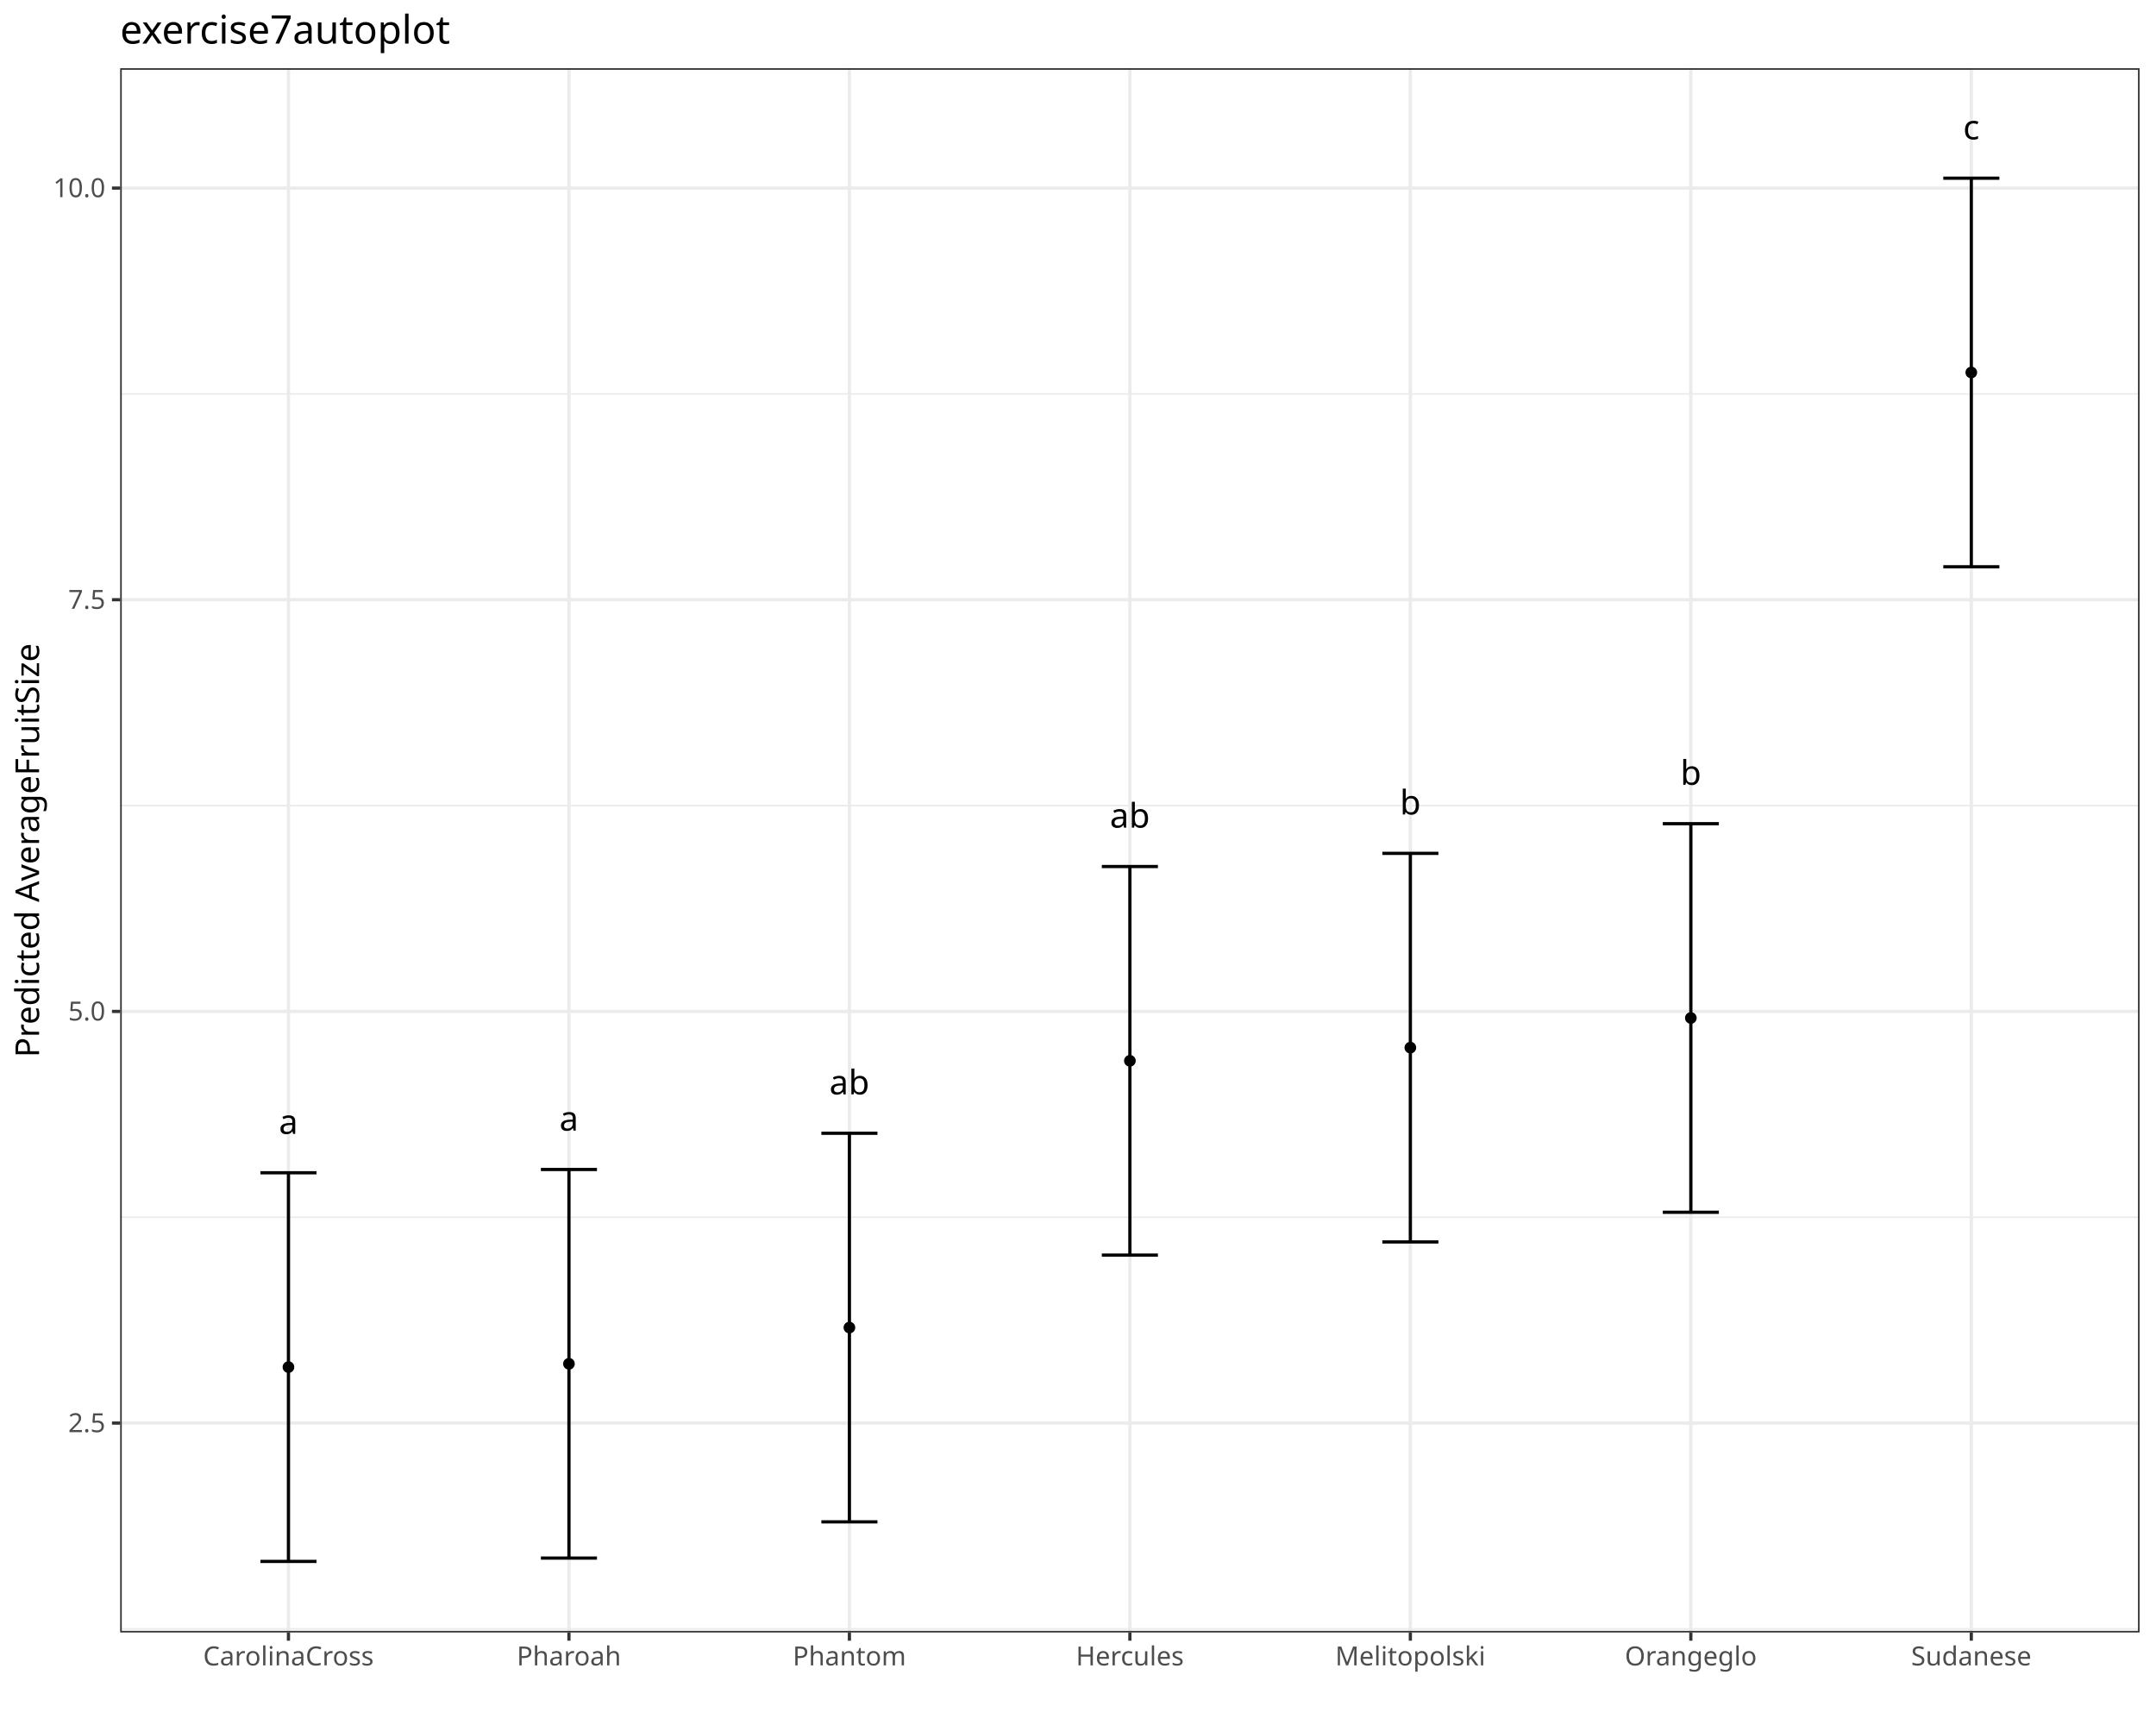
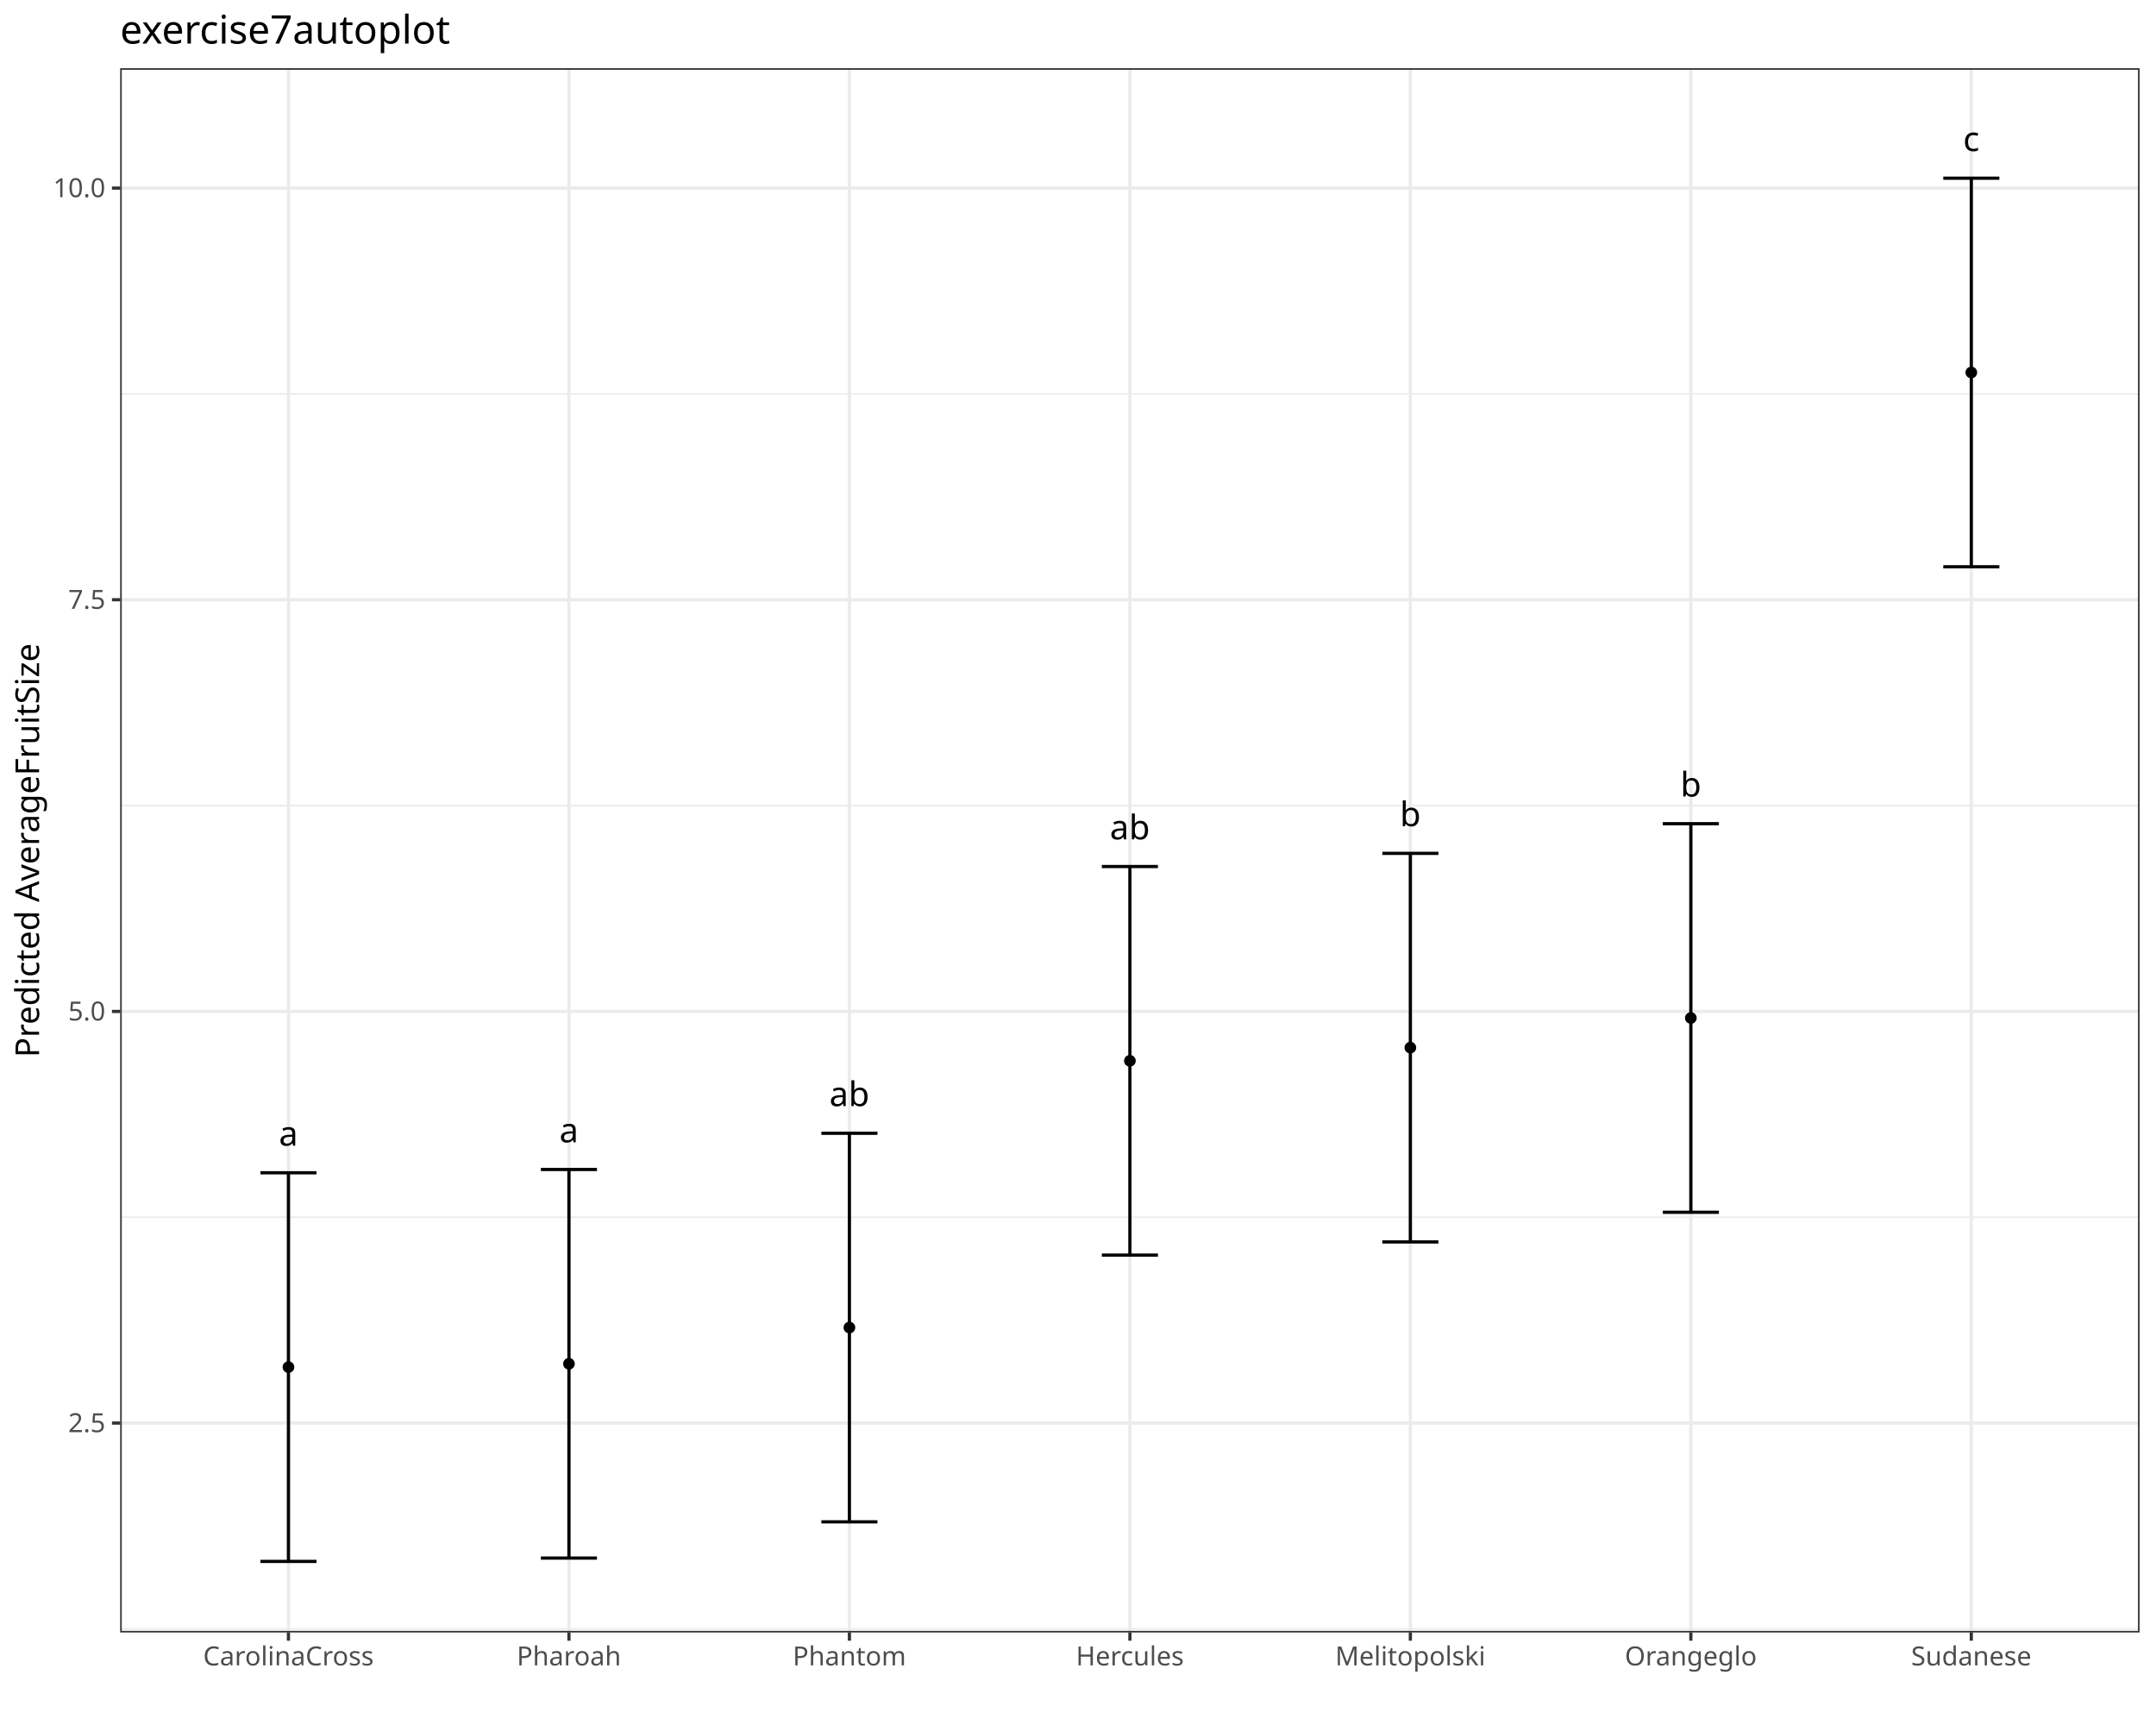
<svg xmlns="http://www.w3.org/2000/svg" class="svglite" data-engine-version="2.0" width="720.00pt" height="576.00pt" viewBox="0 0 720.00 576.00">
  <defs>
    <style type="text/css">
    .svglite line, .svglite polyline, .svglite polygon, .svglite path, .svglite rect, .svglite circle {
      fill: none;
      stroke: #000000;
      stroke-linecap: round;
      stroke-linejoin: round;
      stroke-miterlimit: 10.00;
    }
  </style>
  </defs>
  <rect width="100%" height="100%" style="stroke: none; fill: #FFFFFF;" />
  <defs>
    <clipPath id="cpMC4wMHw3MjAuMDB8MC4wMHw1NzYuMDA=">
      <rect x="0.00" y="0.00" width="720.00" height="576.00" />
    </clipPath>
  </defs>
  <g clip-path="url(#cpMC4wMHw3MjAuMDB8MC4wMHw1NzYuMDA=)">
    <rect x="0.00" y="0.00" width="720.00" height="576.00" style="stroke-width: 1.07; stroke: #FFFFFF; fill: #FFFFFF;" />
  </g>
  <defs>
    <clipPath id="cpNDAuMTN8NzE0LjUyfDIyLjc4fDU0NS4xMQ==">
      <rect x="40.13" y="22.78" width="674.39" height="522.33" />
    </clipPath>
  </defs>
  <g clip-path="url(#cpNDAuMTN8NzE0LjUyfDIyLjc4fDU0NS4xMQ==)">
    <rect x="40.13" y="22.78" width="674.39" height="522.33" style="stroke-width: 1.07; stroke: none; fill: #FFFFFF;" />
    <polyline points="40.13,543.91 714.52,543.91 " style="stroke-width: 0.53; stroke: #EBEBEB; stroke-linecap: butt;" />
    <polyline points="40.13,406.45 714.52,406.45 " style="stroke-width: 0.53; stroke: #EBEBEB; stroke-linecap: butt;" />
    <polyline points="40.13,268.99 714.52,268.99 " style="stroke-width: 0.53; stroke: #EBEBEB; stroke-linecap: butt;" />
    <polyline points="40.13,131.53 714.52,131.53 " style="stroke-width: 0.53; stroke: #EBEBEB; stroke-linecap: butt;" />
    <polyline points="40.13,475.18 714.52,475.18 " style="stroke-width: 1.07; stroke: #EBEBEB; stroke-linecap: butt;" />
    <polyline points="40.13,337.72 714.52,337.72 " style="stroke-width: 1.07; stroke: #EBEBEB; stroke-linecap: butt;" />
    <polyline points="40.13,200.26 714.52,200.26 " style="stroke-width: 1.07; stroke: #EBEBEB; stroke-linecap: butt;" />
    <polyline points="40.13,62.80 714.52,62.80 " style="stroke-width: 1.07; stroke: #EBEBEB; stroke-linecap: butt;" />
    <polyline points="96.33,545.11 96.33,22.78 " style="stroke-width: 1.07; stroke: #EBEBEB; stroke-linecap: butt;" />
    <polyline points="190.00,545.11 190.00,22.78 " style="stroke-width: 1.07; stroke: #EBEBEB; stroke-linecap: butt;" />
    <polyline points="283.66,545.11 283.66,22.78 " style="stroke-width: 1.07; stroke: #EBEBEB; stroke-linecap: butt;" />
    <polyline points="377.33,545.11 377.33,22.78 " style="stroke-width: 1.07; stroke: #EBEBEB; stroke-linecap: butt;" />
    <polyline points="470.99,545.11 470.99,22.78 " style="stroke-width: 1.07; stroke: #EBEBEB; stroke-linecap: butt;" />
    <polyline points="564.66,545.11 564.66,22.78 " style="stroke-width: 1.07; stroke: #EBEBEB; stroke-linecap: butt;" />
    <polyline points="658.32,545.11 658.32,22.78 " style="stroke-width: 1.07; stroke: #EBEBEB; stroke-linecap: butt;" />
    <polyline points="86.97,391.61 105.70,391.61 " style="stroke-width: 1.07; stroke-linecap: butt;" />
    <polyline points="96.33,391.61 96.33,521.37 " style="stroke-width: 1.07; stroke-linecap: butt;" />
    <polyline points="86.97,521.37 105.70,521.37 " style="stroke-width: 1.07; stroke-linecap: butt;" />
    <polyline points="180.63,390.51 199.36,390.51 " style="stroke-width: 1.07; stroke-linecap: butt;" />
    <polyline points="190.00,390.51 190.00,520.27 " style="stroke-width: 1.07; stroke-linecap: butt;" />
    <polyline points="180.63,520.27 199.36,520.27 " style="stroke-width: 1.07; stroke-linecap: butt;" />
    <polyline points="274.30,378.41 293.03,378.41 " style="stroke-width: 1.07; stroke-linecap: butt;" />
    <polyline points="283.66,378.41 283.66,508.17 " style="stroke-width: 1.07; stroke-linecap: butt;" />
    <polyline points="274.30,508.17 293.03,508.17 " style="stroke-width: 1.07; stroke-linecap: butt;" />
    <polyline points="367.96,289.34 386.69,289.34 " style="stroke-width: 1.07; stroke-linecap: butt;" />
    <polyline points="377.33,289.34 377.33,419.10 " style="stroke-width: 1.07; stroke-linecap: butt;" />
    <polyline points="367.96,419.10 386.69,419.10 " style="stroke-width: 1.07; stroke-linecap: butt;" />
    <polyline points="461.63,284.94 480.36,284.94 " style="stroke-width: 1.07; stroke-linecap: butt;" />
    <polyline points="470.99,284.94 470.99,414.70 " style="stroke-width: 1.07; stroke-linecap: butt;" />
    <polyline points="461.63,414.70 480.36,414.70 " style="stroke-width: 1.07; stroke-linecap: butt;" />
    <polyline points="555.29,275.04 574.02,275.04 " style="stroke-width: 1.07; stroke-linecap: butt;" />
    <polyline points="564.66,275.04 564.66,404.80 " style="stroke-width: 1.07; stroke-linecap: butt;" />
    <polyline points="555.29,404.80 574.02,404.80 " style="stroke-width: 1.07; stroke-linecap: butt;" />
    <polyline points="648.96,59.50 667.69,59.50 " style="stroke-width: 1.07; stroke-linecap: butt;" />
    <polyline points="658.32,59.50 658.32,189.26 " style="stroke-width: 1.07; stroke-linecap: butt;" />
    <polyline points="648.96,189.26 667.69,189.26 " style="stroke-width: 1.07; stroke-linecap: butt;" />
-     <text x="96.33" y="378.63" text-anchor="middle" style="font-size: 11.38px; font-family: sans;" textLength="6.33px" lengthAdjust="spacingAndGlyphs">a</text>
-     <text x="190.00" y="377.53" text-anchor="middle" style="font-size: 11.38px; font-family: sans;" textLength="6.33px" lengthAdjust="spacingAndGlyphs">a</text>
-     <text x="283.66" y="365.43" text-anchor="middle" style="font-size: 11.38px; font-family: sans;" textLength="12.66px" lengthAdjust="spacingAndGlyphs">ab</text>
-     <text x="377.33" y="276.36" text-anchor="middle" style="font-size: 11.38px; font-family: sans;" textLength="12.66px" lengthAdjust="spacingAndGlyphs">ab</text>
-     <text x="470.99" y="271.96" text-anchor="middle" style="font-size: 11.38px; font-family: sans;" textLength="6.33px" lengthAdjust="spacingAndGlyphs">b</text>
-     <text x="564.66" y="262.06" text-anchor="middle" style="font-size: 11.38px; font-family: sans;" textLength="6.33px" lengthAdjust="spacingAndGlyphs">b</text>
-     <text x="658.32" y="46.53" text-anchor="middle" style="font-size: 11.38px; font-family: sans;" textLength="5.70px" lengthAdjust="spacingAndGlyphs">c</text>
+     <text x="96.33" y="382.55" text-anchor="middle" style="font-size: 11.38px; font-family: sans;" textLength="6.33px" lengthAdjust="spacingAndGlyphs">a</text>
+     <text x="190.00" y="381.45" text-anchor="middle" style="font-size: 11.38px; font-family: sans;" textLength="6.33px" lengthAdjust="spacingAndGlyphs">a</text>
+     <text x="283.66" y="369.35" text-anchor="middle" style="font-size: 11.38px; font-family: sans;" textLength="12.66px" lengthAdjust="spacingAndGlyphs">ab</text>
+     <text x="377.33" y="280.28" text-anchor="middle" style="font-size: 11.38px; font-family: sans;" textLength="12.66px" lengthAdjust="spacingAndGlyphs">ab</text>
+     <text x="470.99" y="275.88" text-anchor="middle" style="font-size: 11.38px; font-family: sans;" textLength="6.33px" lengthAdjust="spacingAndGlyphs">b</text>
+     <text x="564.66" y="265.98" text-anchor="middle" style="font-size: 11.38px; font-family: sans;" textLength="6.33px" lengthAdjust="spacingAndGlyphs">b</text>
+     <text x="658.32" y="50.44" text-anchor="middle" style="font-size: 11.38px; font-family: sans;" textLength="5.70px" lengthAdjust="spacingAndGlyphs">c</text>
    <circle cx="96.33" cy="456.49" r="1.95" style="stroke-width: 0.71; stroke: none; fill: #000000;" />
    <circle cx="190.00" cy="455.39" r="1.95" style="stroke-width: 0.71; stroke: none; fill: #000000;" />
    <circle cx="283.66" cy="443.29" r="1.95" style="stroke-width: 0.71; stroke: none; fill: #000000;" />
    <circle cx="377.33" cy="354.22" r="1.95" style="stroke-width: 0.71; stroke: none; fill: #000000;" />
    <circle cx="470.99" cy="349.82" r="1.95" style="stroke-width: 0.71; stroke: none; fill: #000000;" />
    <circle cx="564.66" cy="339.92" r="1.95" style="stroke-width: 0.71; stroke: none; fill: #000000;" />
    <circle cx="658.32" cy="124.38" r="1.95" style="stroke-width: 0.71; stroke: none; fill: #000000;" />
    <rect x="40.13" y="22.78" width="674.39" height="522.33" style="stroke-width: 1.07; stroke: #333333;" />
  </g>
  <g clip-path="url(#cpMC4wMHw3MjAuMDB8MC4wMHw1NzYuMDA=)">
    <text x="35.20" y="478.21" text-anchor="end" style="font-size: 8.80px; fill: #4D4D4D; font-family: sans;" textLength="12.23px" lengthAdjust="spacingAndGlyphs">2.5</text>
    <text x="35.20" y="340.75" text-anchor="end" style="font-size: 8.80px; fill: #4D4D4D; font-family: sans;" textLength="12.23px" lengthAdjust="spacingAndGlyphs">5.0</text>
    <text x="35.20" y="203.29" text-anchor="end" style="font-size: 8.80px; fill: #4D4D4D; font-family: sans;" textLength="12.23px" lengthAdjust="spacingAndGlyphs">7.5</text>
    <text x="35.20" y="65.83" text-anchor="end" style="font-size: 8.80px; fill: #4D4D4D; font-family: sans;" textLength="17.13px" lengthAdjust="spacingAndGlyphs">10.0</text>
    <polyline points="37.39,475.18 40.13,475.18 " style="stroke-width: 1.07; stroke: #333333; stroke-linecap: butt;" />
    <polyline points="37.39,337.72 40.13,337.72 " style="stroke-width: 1.07; stroke: #333333; stroke-linecap: butt;" />
    <polyline points="37.39,200.26 40.13,200.26 " style="stroke-width: 1.07; stroke: #333333; stroke-linecap: butt;" />
    <polyline points="37.39,62.80 40.13,62.80 " style="stroke-width: 1.07; stroke: #333333; stroke-linecap: butt;" />
    <polyline points="96.33,547.85 96.33,545.11 " style="stroke-width: 1.07; stroke: #333333; stroke-linecap: butt;" />
    <polyline points="190.00,547.85 190.00,545.11 " style="stroke-width: 1.07; stroke: #333333; stroke-linecap: butt;" />
    <polyline points="283.66,547.85 283.66,545.11 " style="stroke-width: 1.07; stroke: #333333; stroke-linecap: butt;" />
    <polyline points="377.33,547.85 377.33,545.11 " style="stroke-width: 1.07; stroke: #333333; stroke-linecap: butt;" />
    <polyline points="470.99,547.85 470.99,545.11 " style="stroke-width: 1.07; stroke: #333333; stroke-linecap: butt;" />
    <polyline points="564.66,547.85 564.66,545.11 " style="stroke-width: 1.07; stroke: #333333; stroke-linecap: butt;" />
    <polyline points="658.32,547.85 658.32,545.11 " style="stroke-width: 1.07; stroke: #333333; stroke-linecap: butt;" />
    <text x="96.33" y="556.10" text-anchor="middle" style="font-size: 8.80px; fill: #4D4D4D; font-family: sans;" textLength="55.76px" lengthAdjust="spacingAndGlyphs">CarolinaCross</text>
    <text x="190.00" y="556.10" text-anchor="middle" style="font-size: 8.80px; fill: #4D4D4D; font-family: sans;" textLength="33.27px" lengthAdjust="spacingAndGlyphs">Pharoah</text>
    <text x="283.66" y="556.10" text-anchor="middle" style="font-size: 8.80px; fill: #4D4D4D; font-family: sans;" textLength="35.23px" lengthAdjust="spacingAndGlyphs">Phantom</text>
    <text x="377.33" y="556.10" text-anchor="middle" style="font-size: 8.80px; fill: #4D4D4D; font-family: sans;" textLength="34.73px" lengthAdjust="spacingAndGlyphs">Hercules</text>
    <text x="470.99" y="556.10" text-anchor="middle" style="font-size: 8.80px; fill: #4D4D4D; font-family: sans;" textLength="45.98px" lengthAdjust="spacingAndGlyphs">Melitopolski</text>
    <text x="564.66" y="556.10" text-anchor="middle" style="font-size: 8.80px; fill: #4D4D4D; font-family: sans;" textLength="41.10px" lengthAdjust="spacingAndGlyphs">Orangeglo</text>
    <text x="658.32" y="556.10" text-anchor="middle" style="font-size: 8.80px; fill: #4D4D4D; font-family: sans;" textLength="39.64px" lengthAdjust="spacingAndGlyphs">Sudanese</text>
    <text transform="translate(13.05,283.95) rotate(-90)" text-anchor="middle" style="font-size: 11.00px; font-family: sans;" textLength="133.91px" lengthAdjust="spacingAndGlyphs">Predicted AverageFruitSize</text>
    <text x="40.13" y="14.56" style="font-size: 13.20px; font-family: sans;" textLength="103.48px" lengthAdjust="spacingAndGlyphs">exercise7autoplot</text>
  </g>
</svg>
